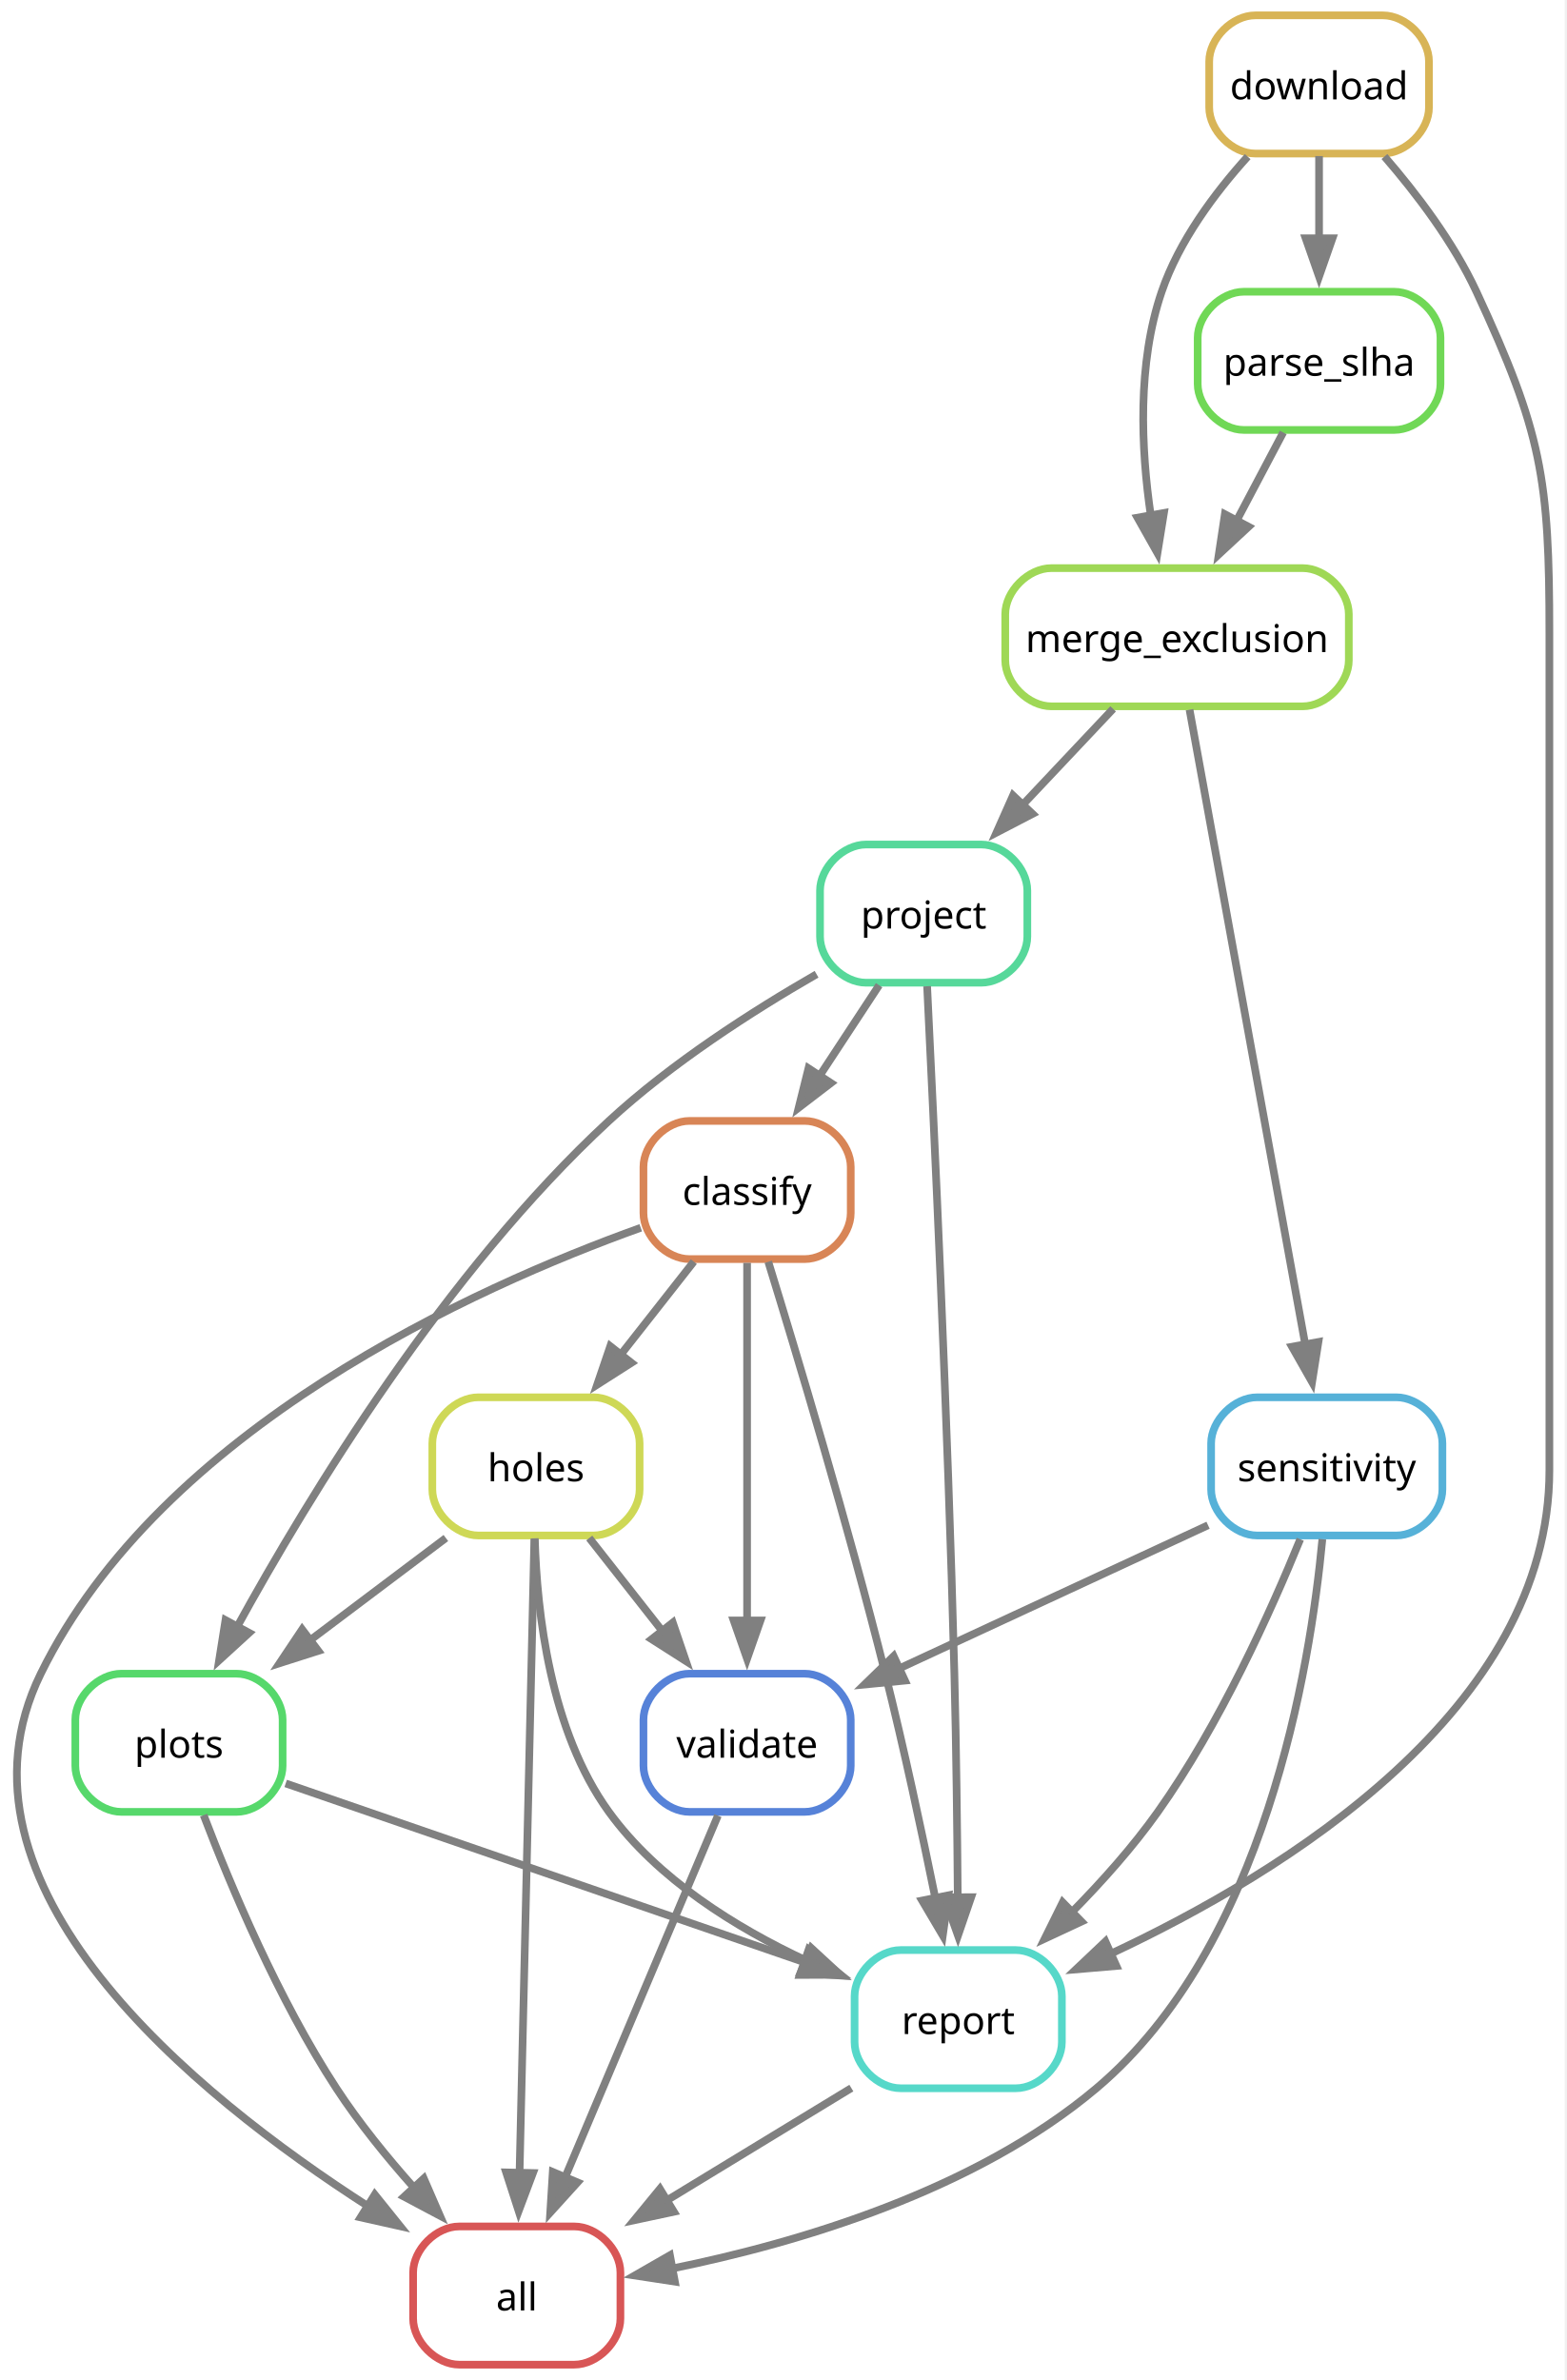
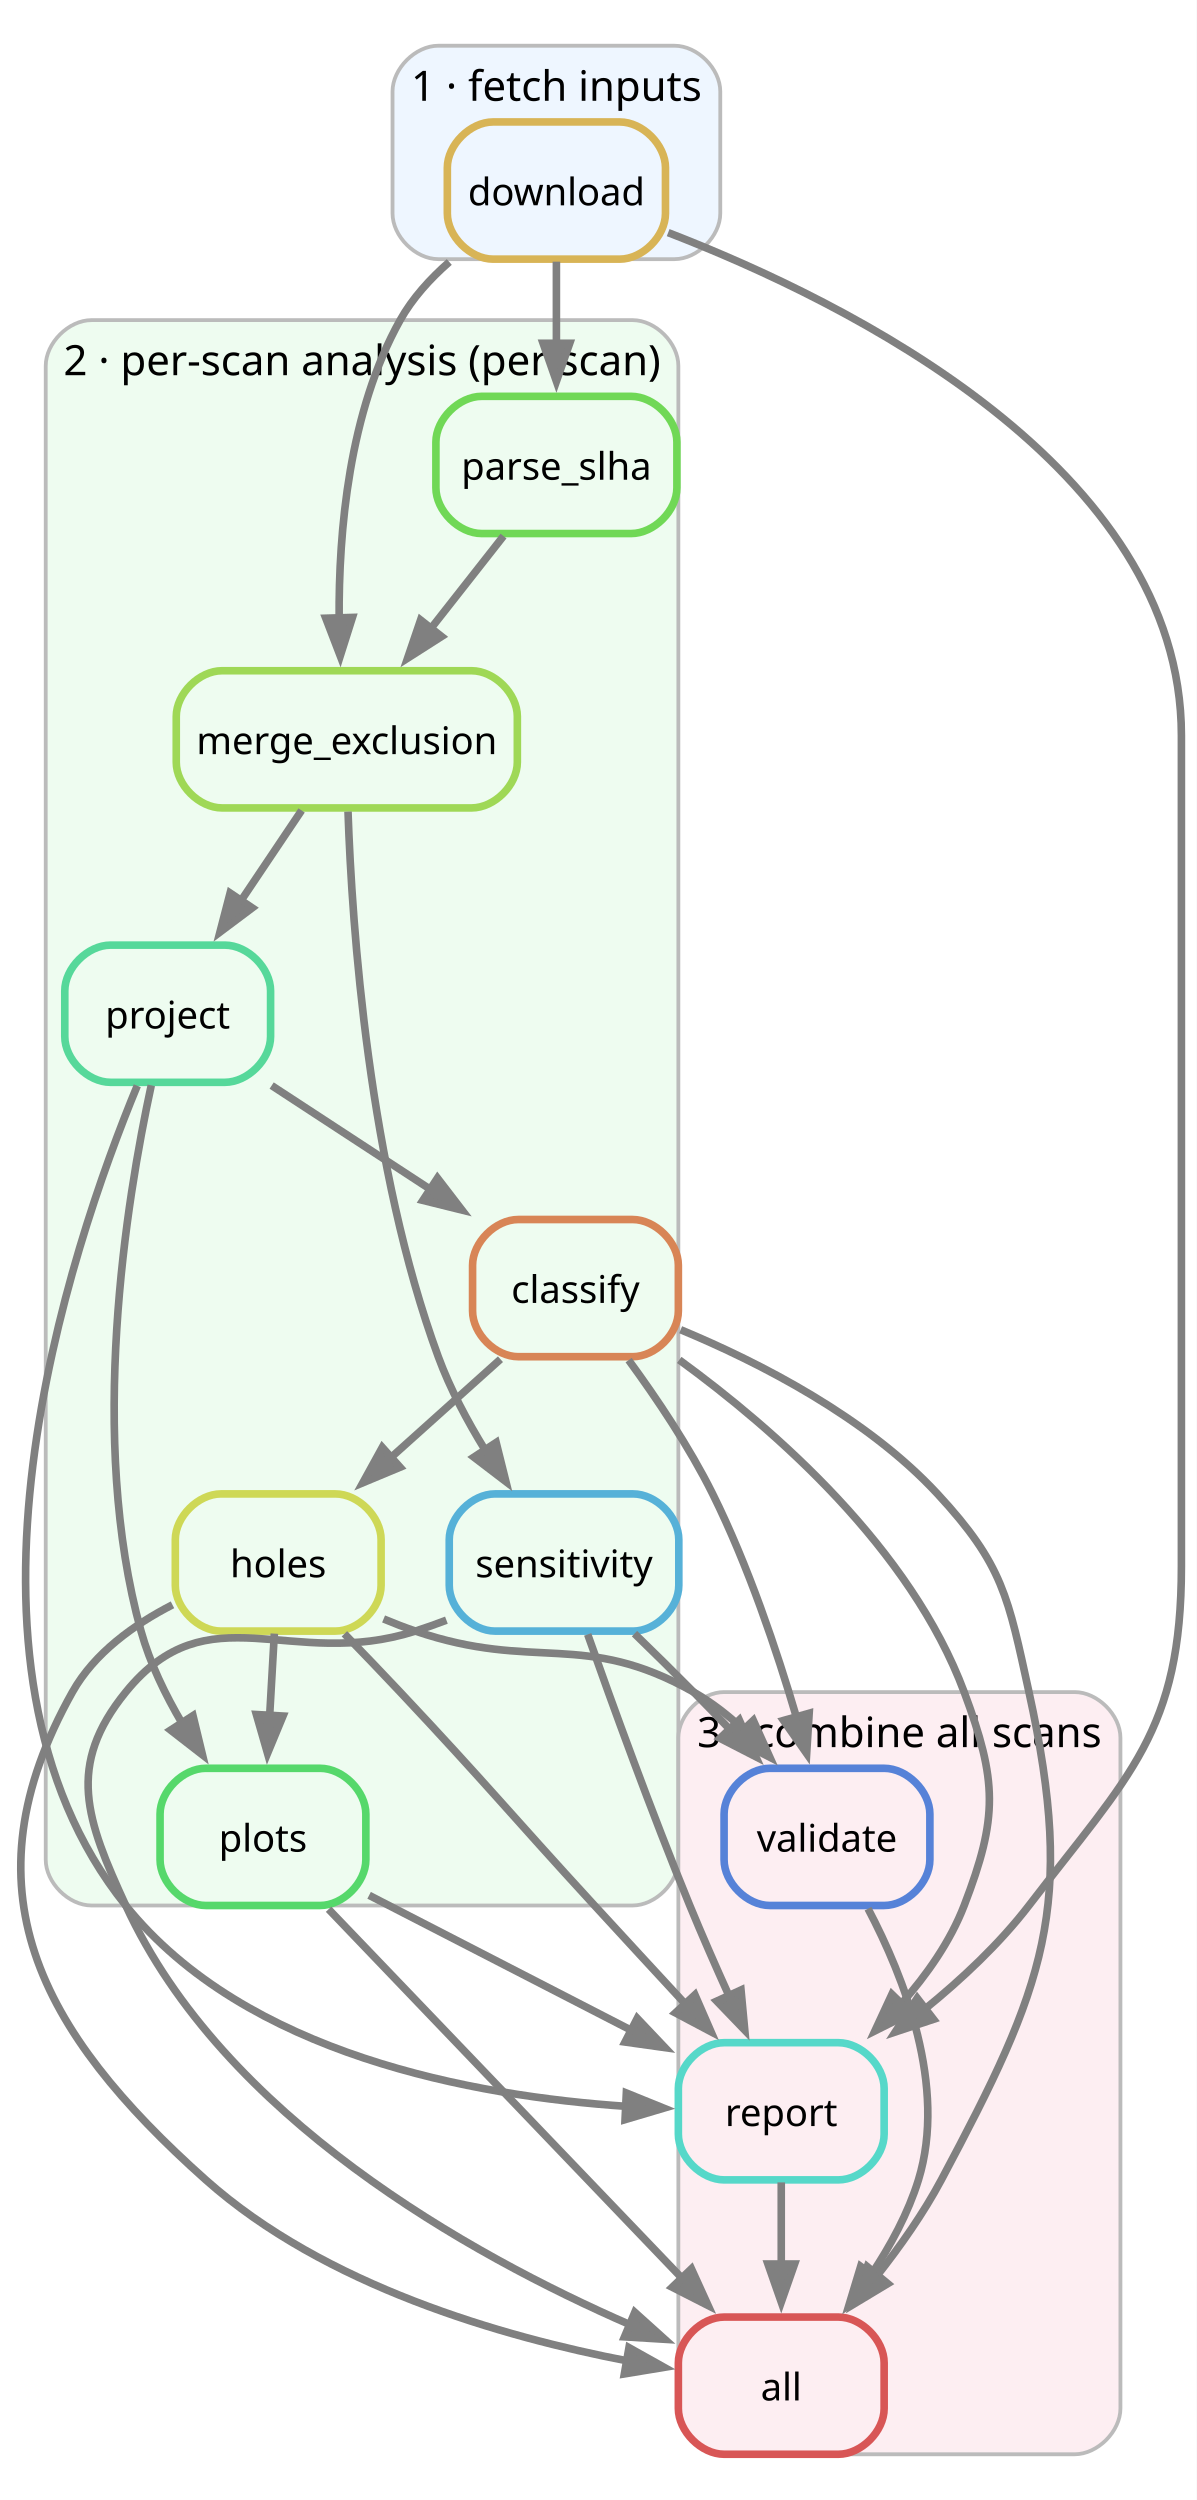
- <svg xmlns="http://www.w3.org/2000/svg" width="408pt" height="620pt" viewBox="0.00 0.00 408.00 620.00">
-   <g id="graph0" class="graph" transform="scale(1 1) rotate(0) translate(4 616)">
-     <polygon fill="white" stroke="none" points="-4,4 -4,-616 403.62,-616 403.62,4 -4,4" />
+ <svg xmlns="http://www.w3.org/2000/svg" width="314pt" height="656pt" viewBox="0.00 0.00 314.00 656.00">
+   <g id="graph0" class="graph" transform="scale(1 1) rotate(0) translate(4 652)">
+     <polygon fill="white" stroke="none" points="-4,4 -4,-652 310,-652 310,4 -4,4" />
+     <g id="clust1" class="cluster">
+       <path fill="#eef6ff" stroke="#bbbbbb" d="M111,-584C111,-584 173,-584 173,-584 179,-584 185,-590 185,-596 185,-596 185,-628 185,-628 185,-634 179,-640 173,-640 173,-640 111,-640 111,-640 105,-640 99,-634 99,-628 99,-628 99,-596 99,-596 99,-590 105,-584 111,-584" />
+       <text xml:space="preserve" text-anchor="middle" x="142" y="-625.55" font-family="sans" font-size="11.00">1 · fetch inputs</text>
+     </g>
+     <g id="clust2" class="cluster">
+       <path fill="#eefcf0" stroke="#bbbbbb" d="M20,-152C20,-152 162,-152 162,-152 168,-152 174,-158 174,-164 174,-164 174,-556 174,-556 174,-562 168,-568 162,-568 162,-568 20,-568 20,-568 14,-568 8,-562 8,-556 8,-556 8,-164 8,-164 8,-158 14,-152 20,-152" />
+       <text xml:space="preserve" text-anchor="middle" x="91" y="-553.55" font-family="sans" font-size="11.00">2 · per-scan analysis (per scan)</text>
+     </g>
+     <g id="clust3" class="cluster">
+       <path fill="#fdeef2" stroke="#bbbbbb" d="M186,-8C186,-8 278,-8 278,-8 284,-8 290,-14 290,-20 290,-20 290,-196 290,-196 290,-202 284,-208 278,-208 278,-208 186,-208 186,-208 180,-208 174,-202 174,-196 174,-196 174,-20 174,-20 174,-14 180,-8 186,-8" />
+       <text xml:space="preserve" text-anchor="middle" x="232" y="-193.55" font-family="sans" font-size="11.00">3 · combine all scans</text>
+     </g>
    <g id="node1" class="node">
-       <path fill="none" stroke="#d85656" stroke-width="2" d="M145.62,-36C145.62,-36 115.62,-36 115.62,-36 109.62,-36 103.62,-30 103.62,-24 103.62,-24 103.62,-12 103.62,-12 103.62,-6 109.62,0 115.62,0 115.62,0 145.62,0 145.62,0 151.62,0 157.62,-6 157.62,-12 157.62,-12 157.62,-24 157.62,-24 157.62,-30 151.62,-36 145.62,-36" />
-       <text xml:space="preserve" text-anchor="middle" x="130.62" y="-14.12" font-family="sans" font-size="10.00">all</text>
+       <path fill="none" stroke="#d8b456" stroke-width="2" d="M158.62,-620C158.62,-620 125.38,-620 125.38,-620 119.38,-620 113.38,-614 113.38,-608 113.38,-608 113.38,-596 113.38,-596 113.38,-590 119.38,-584 125.38,-584 125.38,-584 158.62,-584 158.62,-584 164.62,-584 170.62,-590 170.62,-596 170.62,-596 170.62,-608 170.62,-608 170.62,-614 164.62,-620 158.62,-620" />
+       <text xml:space="preserve" text-anchor="middle" x="142" y="-598.12" font-family="sans" font-size="10.00">download</text>
    </g>
    <g id="node2" class="node">
-       <path fill="none" stroke="#56d8c9" stroke-width="2" d="M260.62,-108C260.62,-108 230.62,-108 230.62,-108 224.62,-108 218.62,-102 218.62,-96 218.62,-96 218.62,-84 218.62,-84 218.62,-78 224.62,-72 230.62,-72 230.62,-72 260.62,-72 260.62,-72 266.62,-72 272.62,-78 272.62,-84 272.62,-84 272.62,-96 272.62,-96 272.62,-102 266.62,-108 260.62,-108" />
-       <text xml:space="preserve" text-anchor="middle" x="245.62" y="-86.12" font-family="sans" font-size="10.00">report</text>
+       <path fill="none" stroke="#70d856" stroke-width="2" d="M161.62,-548C161.62,-548 122.38,-548 122.38,-548 116.38,-548 110.38,-542 110.38,-536 110.38,-536 110.38,-524 110.38,-524 110.38,-518 116.38,-512 122.38,-512 122.38,-512 161.62,-512 161.62,-512 167.62,-512 173.62,-518 173.62,-524 173.62,-524 173.62,-536 173.62,-536 173.62,-542 167.62,-548 161.62,-548" />
+       <text xml:space="preserve" text-anchor="middle" x="142" y="-526.12" font-family="sans" font-size="10.00">parse_slha</text>
+     </g>
+     <g id="edge16" class="edge">
+       <path fill="none" stroke="grey" stroke-width="2" d="M142,-583.34C142,-576.75 142,-569.08 142,-561.67" />
+       <polygon fill="grey" stroke="grey" stroke-width="2" points="145.5,-561.93 142,-551.93 138.5,-561.93 145.5,-561.93" />
+     </g>
+     <g id="node3" class="node">
+       <path fill="none" stroke="#9fd856" stroke-width="2" d="M119.75,-476C119.75,-476 54.25,-476 54.25,-476 48.25,-476 42.25,-470 42.25,-464 42.25,-464 42.25,-452 42.25,-452 42.25,-446 48.25,-440 54.25,-440 54.25,-440 119.75,-440 119.75,-440 125.75,-440 131.75,-446 131.75,-452 131.75,-452 131.75,-464 131.75,-464 131.75,-470 125.75,-476 119.75,-476" />
+       <text xml:space="preserve" text-anchor="middle" x="87" y="-454.12" font-family="sans" font-size="10.00">merge_exclusion</text>
+     </g>
+     <g id="edge15" class="edge">
+       <path fill="none" stroke="grey" stroke-width="2" d="M113.89,-583.26C108.86,-578.86 104.21,-573.74 101,-568 87.58,-544.04 84.83,-512.56 84.99,-489.6" />
+       <polygon fill="grey" stroke="grey" stroke-width="2" points="88.48,-489.99 85.28,-479.89 81.48,-489.78 88.48,-489.99" />
+     </g>
+     <g id="node9" class="node">
+       <path fill="none" stroke="#56d8c9" stroke-width="2" d="M216,-116C216,-116 186,-116 186,-116 180,-116 174,-110 174,-104 174,-104 174,-92 174,-92 174,-86 180,-80 186,-80 186,-80 216,-80 216,-80 222,-80 228,-86 228,-92 228,-92 228,-104 228,-104 228,-110 222,-116 216,-116" />
+       <text xml:space="preserve" text-anchor="middle" x="201" y="-94.12" font-family="sans" font-size="10.00">report</text>
+     </g>
+     <g id="edge7" class="edge">
+       <path fill="none" stroke="grey" stroke-width="2" d="M171.32,-590.96C218.49,-572.73 306,-529.43 306,-459 306,-459 306,-459 306,-241 306,-197.63 292.4,-186.4 266,-152 258.3,-141.97 248.35,-132.65 238.55,-124.7" />
+       <polygon fill="grey" stroke="grey" stroke-width="2" points="240.96,-122.14 230.9,-118.8 236.68,-127.68 240.96,-122.14" />
+     </g>
+     <g id="edge14" class="edge">
+       <path fill="none" stroke="grey" stroke-width="2" d="M128.12,-511.34C122.3,-503.93 115.4,-495.14 108.92,-486.9" />
+       <polygon fill="grey" stroke="grey" stroke-width="2" points="111.87,-484.98 102.94,-479.28 106.36,-489.31 111.87,-484.98" />
+     </g>
+     <g id="node4" class="node">
+       <path fill="none" stroke="#56d89a" stroke-width="2" d="M55,-404C55,-404 25,-404 25,-404 19,-404 13,-398 13,-392 13,-392 13,-380 13,-380 13,-374 19,-368 25,-368 25,-368 55,-368 55,-368 61,-368 67,-374 67,-380 67,-380 67,-392 67,-392 67,-398 61,-404 55,-404" />
+       <text xml:space="preserve" text-anchor="middle" x="40" y="-382.12" font-family="sans" font-size="10.00">project</text>
+     </g>
+     <g id="edge13" class="edge">
+       <path fill="none" stroke="grey" stroke-width="2" d="M75.14,-439.34C70.28,-432.1 64.53,-423.53 59.1,-415.45" />
+       <polygon fill="grey" stroke="grey" stroke-width="2" points="62.19,-413.77 53.71,-407.41 56.38,-417.67 62.19,-413.77" />
+     </g>
+     <g id="node7" class="node">
+       <path fill="none" stroke="#56b1d8" stroke-width="2" d="M162.12,-260C162.12,-260 125.88,-260 125.88,-260 119.88,-260 113.88,-254 113.88,-248 113.88,-248 113.88,-236 113.88,-236 113.88,-230 119.88,-224 125.88,-224 125.88,-224 162.12,-224 162.12,-224 168.12,-224 174.12,-230 174.12,-236 174.12,-236 174.12,-248 174.12,-248 174.12,-254 168.12,-260 162.12,-260" />
+       <text xml:space="preserve" text-anchor="middle" x="144" y="-238.12" font-family="sans" font-size="10.00">sensitivity</text>
+     </g>
+     <g id="edge19" class="edge">
+       <path fill="none" stroke="grey" stroke-width="2" d="M87.32,-439.03C88.36,-408.64 92.76,-345.6 111,-296 114.08,-287.62 118.59,-279.15 123.3,-271.51" />
+       <polygon fill="grey" stroke="grey" stroke-width="2" points="126.19,-273.49 128.76,-263.21 120.34,-269.64 126.19,-273.49" />
+     </g>
+     <g id="node5" class="node">
+       <path fill="none" stroke="#d88556" stroke-width="2" d="M162,-332C162,-332 132,-332 132,-332 126,-332 120,-326 120,-320 120,-320 120,-308 120,-308 120,-302 126,-296 132,-296 132,-296 162,-296 162,-296 168,-296 174,-302 174,-308 174,-308 174,-320 174,-320 174,-326 168,-332 162,-332" />
+       <text xml:space="preserve" text-anchor="middle" x="147" y="-310.12" font-family="sans" font-size="10.00">classify</text>
+     </g>
+     <g id="edge17" class="edge">
+       <path fill="none" stroke="grey" stroke-width="2" d="M67.28,-367.15C79.98,-358.84 95.3,-348.82 109.11,-339.79" />
+       <polygon fill="grey" stroke="grey" stroke-width="2" points="110.79,-342.87 117.24,-334.47 106.95,-337.02 110.79,-342.87" />
+     </g>
+     <g id="node8" class="node">
+       <path fill="none" stroke="#56d86b" stroke-width="2" d="M80,-188C80,-188 50,-188 50,-188 44,-188 38,-182 38,-176 38,-176 38,-164 38,-164 38,-158 44,-152 50,-152 50,-152 80,-152 80,-152 86,-152 92,-158 92,-164 92,-164 92,-176 92,-176 92,-182 86,-188 80,-188" />
+       <text xml:space="preserve" text-anchor="middle" x="65" y="-166.12" font-family="sans" font-size="10.00">plots</text>
+     </g>
+     <g id="edge20" class="edge">
+       <path fill="none" stroke="grey" stroke-width="2" d="M35.69,-367.2C29.17,-337.08 18.96,-274.4 33,-224 35.34,-215.61 39.4,-207.22 43.86,-199.68" />
+       <polygon fill="grey" stroke="grey" stroke-width="2" points="46.64,-201.82 49.13,-191.52 40.76,-198.02 46.64,-201.82" />
+     </g>
+     <g id="edge10" class="edge">
+       <path fill="none" stroke="grey" stroke-width="2" d="M32.02,-367.1C14.4,-324.49 -22.41,-215.89 29,-152 60.5,-112.85 120.3,-101.97 160.41,-99.29" />
+       <polygon fill="grey" stroke="grey" stroke-width="2" points="160.35,-102.8 170.17,-98.82 160.01,-95.81 160.35,-102.8" />
+     </g>
+     <g id="node6" class="node">
+       <path fill="none" stroke="#ced856" stroke-width="2" d="M84,-260C84,-260 54,-260 54,-260 48,-260 42,-254 42,-248 42,-248 42,-236 42,-236 42,-230 48,-224 54,-224 54,-224 84,-224 84,-224 90,-224 96,-230 96,-236 96,-236 96,-248 96,-248 96,-254 90,-260 84,-260" />
+       <text xml:space="preserve" text-anchor="middle" x="69" y="-238.12" font-family="sans" font-size="10.00">holes</text>
+     </g>
+     <g id="edge18" class="edge">
+       <path fill="none" stroke="grey" stroke-width="2" d="M127.32,-295.34C118.61,-287.52 108.18,-278.16 98.57,-269.53" />
+       <polygon fill="grey" stroke="grey" stroke-width="2" points="100.98,-267 91.2,-262.92 96.31,-272.21 100.98,-267" />
+     </g>
+     <g id="edge12" class="edge">
+       <path fill="none" stroke="grey" stroke-width="2" d="M174.23,-295.16C199.41,-276.81 234.98,-245.63 249,-208 257.69,-184.68 257.95,-175.22 249,-152 245.37,-142.58 239.2,-133.79 232.47,-126.19" />
+       <polygon fill="grey" stroke="grey" stroke-width="2" points="235.05,-123.83 225.57,-119.09 230.03,-128.7 235.05,-123.83" />
+     </g>
+     <g id="node10" class="node">
+       <path fill="none" stroke="#5682d8" stroke-width="2" d="M228,-188C228,-188 198,-188 198,-188 192,-188 186,-182 186,-176 186,-176 186,-164 186,-164 186,-158 192,-152 198,-152 198,-152 228,-152 228,-152 234,-152 240,-158 240,-164 240,-164 240,-176 240,-176 240,-182 234,-188 228,-188" />
+       <text xml:space="preserve" text-anchor="middle" x="213" y="-166.12" font-family="sans" font-size="10.00">validate</text>
+     </g>
+     <g id="edge22" class="edge">
+       <path fill="none" stroke="grey" stroke-width="2" d="M160.95,-295.11C168.23,-285.17 176.87,-272.35 183,-260 192.3,-241.26 199.82,-218.95 205,-201.36" />
+       <polygon fill="grey" stroke="grey" stroke-width="2" points="208.33,-202.45 207.67,-191.87 201.59,-200.55 208.33,-202.45" />
+     </g>
+     <g id="node11" class="node">
+       <path fill="none" stroke="#d85656" stroke-width="2" d="M216,-44C216,-44 186,-44 186,-44 180,-44 174,-38 174,-32 174,-32 174,-20 174,-20 174,-14 180,-8 186,-8 186,-8 216,-8 216,-8 222,-8 228,-14 228,-20 228,-20 228,-32 228,-32 228,-38 222,-44 216,-44" />
+       <text xml:space="preserve" text-anchor="middle" x="201" y="-22.12" font-family="sans" font-size="10.00">all</text>
+     </g>
+     <g id="edge1" class="edge">
+       <path fill="none" stroke="grey" stroke-width="2" d="M174.6,-303.08C195.38,-294.43 223.39,-280.09 242,-260 259.3,-241.33 260.54,-232.86 266,-208 278.4,-151.55 270.18,-131.01 243,-80 238.37,-71.31 232.26,-62.62 226.15,-54.87" />
+       <polygon fill="grey" stroke="grey" stroke-width="2" points="228.95,-52.77 219.87,-47.3 223.56,-57.23 228.95,-52.77" />
+     </g>
+     <g id="edge21" class="edge">
+       <path fill="none" stroke="grey" stroke-width="2" d="M67.99,-223.34C67.61,-216.75 67.18,-209.08 66.75,-201.67" />
+       <polygon fill="grey" stroke="grey" stroke-width="2" points="70.26,-201.71 66.2,-191.92 63.27,-202.11 70.26,-201.71" />
+     </g>
+     <g id="edge11" class="edge">
+       <path fill="none" stroke="grey" stroke-width="2" d="M86.37,-223.29C91.15,-218.37 96.3,-213 101,-208 124.05,-183.47 129.24,-176.8 152,-152 159.79,-143.51 168.32,-134.27 176.03,-125.93" />
+       <polygon fill="grey" stroke="grey" stroke-width="2" points="178.35,-128.57 182.58,-118.86 173.22,-123.82 178.35,-128.57" />
+     </g>
+     <g id="edge23" class="edge">
+       <path fill="none" stroke="grey" stroke-width="2" d="M96.65,-227.19C99.44,-226.02 102.25,-224.94 105,-224 136.44,-213.29 149.08,-224.34 178,-208 182.76,-205.31 187.27,-201.76 191.36,-197.92" />
+       <polygon fill="grey" stroke="grey" stroke-width="2" points="193.67,-200.57 198.01,-190.9 188.59,-195.75 193.67,-200.57" />
+     </g>
+     <g id="edge5" class="edge">
+       <path fill="none" stroke="grey" stroke-width="2" d="M41.26,-230.9C31.13,-225.7 20.75,-218.25 15,-208 -13.85,-156.56 5.97,-119.24 50,-80 81.13,-52.26 127.65,-38.83 160.83,-32.46" />
+       <polygon fill="grey" stroke="grey" stroke-width="2" points="161.04,-35.98 170.28,-30.81 159.83,-29.09 161.04,-35.98" />
+     </g>
+     <g id="edge8" class="edge">
+       <path fill="none" stroke="grey" stroke-width="2" d="M150.21,-223.13C156.59,-205.05 166.97,-176.39 177,-152 180.19,-144.25 183.83,-135.95 187.3,-128.28" />
+       <polygon fill="grey" stroke="grey" stroke-width="2" points="190.44,-129.83 191.43,-119.28 184.08,-126.91 190.44,-129.83" />
+     </g>
+     <g id="edge24" class="edge">
+       <path fill="none" stroke="grey" stroke-width="2" d="M162.49,-223.33C167.56,-218.41 173.03,-213.03 178,-208 181.14,-204.82 184.4,-201.45 187.62,-198.1" />
+       <polygon fill="grey" stroke="grey" stroke-width="2" points="189.98,-200.69 194.33,-191.03 184.91,-195.87 189.98,-200.69" />
+     </g>
+     <g id="edge2" class="edge">
+       <path fill="none" stroke="grey" stroke-width="2" d="M113.14,-226.87C110.41,-225.83 107.67,-224.85 105,-224 72.12,-213.49 50.75,-234.8 29,-208 13.32,-188.67 18.6,-174.61 29,-152 54.55,-96.45 119.05,-60.45 161.4,-41.96" />
+       <polygon fill="grey" stroke="grey" stroke-width="2" points="162.57,-45.26 170.44,-38.17 159.86,-38.81 162.57,-45.26" />
+     </g>
+     <g id="edge9" class="edge">
+       <path fill="none" stroke="grey" stroke-width="2" d="M92.85,-154.67C112.74,-144.43 139.78,-130.51 161.84,-119.15" />
+       <polygon fill="grey" stroke="grey" stroke-width="2" points="163.21,-122.39 170.5,-114.7 160,-116.17 163.21,-122.39" />
    </g>
    <g id="edge4" class="edge">
-       <path fill="none" stroke="grey" stroke-width="2" d="M217.78,-72.05C203.34,-63.26 185.46,-52.38 169.66,-42.76" />
-       <polygon fill="grey" stroke="grey" stroke-width="2" points="171.55,-39.82 161.19,-37.61 167.91,-45.79 171.55,-39.82" />
+       <path fill="none" stroke="grey" stroke-width="2" d="M82.22,-151.02C105.63,-126.58 147.67,-82.69 174.94,-54.21" />
+       <polygon fill="grey" stroke="grey" stroke-width="2" points="177.43,-56.67 181.82,-47.02 172.38,-51.83 177.43,-56.67" />
    </g>
-     <g id="node3" class="node">
-       <path fill="none" stroke="#56d89a" stroke-width="2" d="M251.62,-396C251.62,-396 221.62,-396 221.62,-396 215.62,-396 209.62,-390 209.62,-384 209.62,-384 209.62,-372 209.62,-372 209.62,-366 215.62,-360 221.62,-360 221.62,-360 251.62,-360 251.62,-360 257.62,-360 263.62,-366 263.62,-372 263.62,-372 263.62,-384 263.62,-384 263.62,-390 257.62,-396 251.62,-396" />
-       <text xml:space="preserve" text-anchor="middle" x="236.62" y="-374.12" font-family="sans" font-size="10.00">project</text>
-     </g>
-     <g id="edge10" class="edge">
-       <path fill="none" stroke="grey" stroke-width="2" d="M237.52,-359.08C239.23,-324.47 242.91,-246.04 244.62,-180 245.12,-160.59 245.37,-138.8 245.5,-121.64" />
-       <polygon fill="grey" stroke="grey" stroke-width="2" points="249,-121.78 245.56,-111.76 242,-121.74 249,-121.78" />
-     </g>
-     <g id="node7" class="node">
-       <path fill="none" stroke="#d88556" stroke-width="2" d="M205.62,-324C205.62,-324 175.62,-324 175.62,-324 169.62,-324 163.62,-318 163.62,-312 163.62,-312 163.62,-300 163.62,-300 163.62,-294 169.62,-288 175.62,-288 175.62,-288 205.62,-288 205.62,-288 211.62,-288 217.62,-294 217.62,-300 217.62,-300 217.62,-312 217.62,-312 217.62,-318 211.62,-324 205.62,-324" />
-       <text xml:space="preserve" text-anchor="middle" x="190.62" y="-302.12" font-family="sans" font-size="10.00">classify</text>
-     </g>
-     <g id="edge17" class="edge">
-       <path fill="none" stroke="grey" stroke-width="2" d="M225.01,-359.34C220.31,-352.18 214.76,-343.73 209.5,-335.73" />
-       <polygon fill="grey" stroke="grey" stroke-width="2" points="212.46,-333.87 204.05,-327.43 206.61,-337.71 212.46,-333.87" />
-     </g>
-     <g id="node10" class="node">
-       <path fill="none" stroke="#56d86b" stroke-width="2" d="M57.62,-180C57.62,-180 27.62,-180 27.62,-180 21.62,-180 15.62,-174 15.62,-168 15.62,-168 15.62,-156 15.62,-156 15.62,-150 21.62,-144 27.62,-144 27.62,-144 57.62,-144 57.62,-144 63.62,-144 69.62,-150 69.62,-156 69.62,-156 69.62,-168 69.62,-168 69.62,-174 63.62,-180 57.62,-180" />
-       <text xml:space="preserve" text-anchor="middle" x="42.62" y="-158.12" font-family="sans" font-size="10.00">plots</text>
-     </g>
-     <g id="edge20" class="edge">
-       <path fill="none" stroke="grey" stroke-width="2" d="M208.72,-362.21C192.02,-352.6 170.93,-339.07 154.62,-324 112.12,-284.72 76.69,-226.63 57.67,-192.02" />
-       <polygon fill="grey" stroke="grey" stroke-width="2" points="60.9,-190.64 53.08,-183.49 54.74,-193.96 60.9,-190.64" />
-     </g>
-     <g id="node4" class="node">
-       <path fill="none" stroke="#9fd856" stroke-width="2" d="M335.37,-468C335.37,-468 269.87,-468 269.87,-468 263.87,-468 257.87,-462 257.87,-456 257.87,-456 257.87,-444 257.87,-444 257.87,-438 263.87,-432 269.87,-432 269.87,-432 335.37,-432 335.37,-432 341.37,-432 347.37,-438 347.37,-444 347.37,-444 347.37,-456 347.37,-456 347.37,-462 341.37,-468 335.37,-468" />
-       <text xml:space="preserve" text-anchor="middle" x="302.62" y="-446.12" font-family="sans" font-size="10.00">merge_exclusion</text>
-     </g>
-     <g id="edge13" class="edge">
-       <path fill="none" stroke="grey" stroke-width="2" d="M285.97,-431.34C278.83,-423.77 270.33,-414.75 262.41,-406.35" />
-       <polygon fill="grey" stroke="grey" stroke-width="2" points="264.98,-403.98 255.58,-399.1 259.89,-408.78 264.98,-403.98" />
-     </g>
-     <g id="node9" class="node">
-       <path fill="none" stroke="#56b1d8" stroke-width="2" d="M359.75,-252C359.75,-252 323.5,-252 323.5,-252 317.5,-252 311.5,-246 311.5,-240 311.5,-240 311.5,-228 311.5,-228 311.5,-222 317.5,-216 323.5,-216 323.5,-216 359.75,-216 359.75,-216 365.75,-216 371.75,-222 371.75,-228 371.75,-228 371.75,-240 371.75,-240 371.75,-246 365.75,-252 359.75,-252" />
-       <text xml:space="preserve" text-anchor="middle" x="341.62" y="-230.12" font-family="sans" font-size="10.00">sensitivity</text>
-     </g>
-     <g id="edge19" class="edge">
-       <path fill="none" stroke="grey" stroke-width="2" d="M305.88,-431.12C312.53,-394.62 327.75,-311.13 336.02,-265.74" />
-       <polygon fill="grey" stroke="grey" stroke-width="2" points="339.45,-266.42 337.8,-255.96 332.57,-265.17 339.45,-266.42" />
-     </g>
-     <g id="node5" class="node">
-       <path fill="none" stroke="#70d856" stroke-width="2" d="M359.25,-540C359.25,-540 320,-540 320,-540 314,-540 308,-534 308,-528 308,-528 308,-516 308,-516 308,-510 314,-504 320,-504 320,-504 359.25,-504 359.25,-504 365.25,-504 371.25,-510 371.25,-516 371.25,-516 371.25,-528 371.25,-528 371.25,-534 365.25,-540 359.25,-540" />
-       <text xml:space="preserve" text-anchor="middle" x="339.62" y="-518.12" font-family="sans" font-size="10.00">parse_slha</text>
-     </g>
-     <g id="edge15" class="edge">
-       <path fill="none" stroke="grey" stroke-width="2" d="M330.28,-503.34C326.59,-496.34 322.24,-488.12 318.1,-480.28" />
-       <polygon fill="grey" stroke="grey" stroke-width="2" points="321.26,-478.78 313.5,-471.58 315.08,-482.05 321.26,-478.78" />
-     </g>
-     <g id="node6" class="node">
-       <path fill="none" stroke="#d8b456" stroke-width="2" d="M356.25,-612C356.25,-612 323,-612 323,-612 317,-612 311,-606 311,-600 311,-600 311,-588 311,-588 311,-582 317,-576 323,-576 323,-576 356.25,-576 356.25,-576 362.25,-576 368.25,-582 368.25,-588 368.25,-588 368.25,-600 368.25,-600 368.25,-606 362.25,-612 356.25,-612" />
-       <text xml:space="preserve" text-anchor="middle" x="339.62" y="-590.12" font-family="sans" font-size="10.00">download</text>
-     </g>
-     <g id="edge8" class="edge">
-       <path fill="none" stroke="grey" stroke-width="2" d="M356.65,-575.22C365.06,-565.51 374.65,-552.87 380.62,-540 397.64,-503.31 399.62,-491.45 399.62,-451 399.62,-451 399.62,-451 399.62,-233 399.62,-170.74 330.75,-128.25 285.12,-106.93" />
-       <polygon fill="grey" stroke="grey" stroke-width="2" points="286.83,-103.86 276.27,-102.96 283.96,-110.24 286.83,-103.86" />
-     </g>
-     <g id="edge14" class="edge">
-       <path fill="none" stroke="grey" stroke-width="2" d="M321.02,-575.2C312.42,-565.68 303.13,-553.21 298.62,-540 292.24,-521.31 293.21,-499.13 295.8,-481.59" />
-       <polygon fill="grey" stroke="grey" stroke-width="2" points="299.21,-482.38 297.52,-471.92 292.32,-481.15 299.21,-482.38" />
-     </g>
-     <g id="edge16" class="edge">
-       <path fill="none" stroke="grey" stroke-width="2" d="M339.62,-575.34C339.62,-568.75 339.62,-561.08 339.62,-553.67" />
-       <polygon fill="grey" stroke="grey" stroke-width="2" points="343.12,-553.93 339.62,-543.93 336.12,-553.93 343.12,-553.93" />
-     </g>
-     <g id="edge5" class="edge">
-       <path fill="none" stroke="grey" stroke-width="2" d="M162.92,-296.16C119.72,-280.66 38,-243.97 6.62,-180 -20.36,-124.99 46.34,-70.51 92.03,-41.17" />
-       <polygon fill="grey" stroke="grey" stroke-width="2" points="93.63,-44.3 100.27,-36.04 89.93,-38.36 93.63,-44.3" />
-     </g>
-     <g id="edge11" class="edge">
-       <path fill="none" stroke="grey" stroke-width="2" d="M196.14,-287.3C203.57,-263.18 216.97,-218.56 226.62,-180 231.47,-160.65 236.15,-138.74 239.66,-121.5" />
-       <polygon fill="grey" stroke="grey" stroke-width="2" points="243.07,-122.28 241.6,-111.78 236.21,-120.9 243.07,-122.28" />
-     </g>
-     <g id="node8" class="node">
-       <path fill="none" stroke="#ced856" stroke-width="2" d="M150.62,-252C150.62,-252 120.62,-252 120.62,-252 114.62,-252 108.62,-246 108.62,-240 108.62,-240 108.62,-228 108.62,-228 108.62,-222 114.62,-216 120.62,-216 120.62,-216 150.62,-216 150.62,-216 156.62,-216 162.62,-222 162.62,-228 162.62,-228 162.62,-240 162.62,-240 162.62,-246 156.62,-252 150.62,-252" />
-       <text xml:space="preserve" text-anchor="middle" x="135.62" y="-230.12" font-family="sans" font-size="10.00">holes</text>
-     </g>
-     <g id="edge18" class="edge">
-       <path fill="none" stroke="grey" stroke-width="2" d="M176.74,-287.34C170.92,-279.93 164.02,-271.14 157.54,-262.9" />
-       <polygon fill="grey" stroke="grey" stroke-width="2" points="160.49,-260.98 151.56,-255.28 154.98,-265.31 160.49,-260.98" />
-     </g>
-     <g id="node11" class="node">
-       <path fill="none" stroke="#5682d8" stroke-width="2" d="M205.62,-180C205.62,-180 175.62,-180 175.62,-180 169.62,-180 163.62,-174 163.62,-168 163.62,-168 163.62,-156 163.62,-156 163.62,-150 169.62,-144 175.62,-144 175.62,-144 205.62,-144 205.62,-144 211.62,-144 217.62,-150 217.62,-156 217.62,-156 217.62,-168 217.62,-168 217.62,-174 211.62,-180 205.62,-180" />
-       <text xml:space="preserve" text-anchor="middle" x="190.62" y="-158.12" font-family="sans" font-size="10.00">validate</text>
-     </g>
-     <g id="edge23" class="edge">
-       <path fill="none" stroke="grey" stroke-width="2" d="M190.62,-287.02C190.62,-263.54 190.62,-222.11 190.62,-193.64" />
-       <polygon fill="grey" stroke="grey" stroke-width="2" points="194.12,-193.87 190.62,-183.87 187.12,-193.87 194.12,-193.87" />
-     </g>
-     <g id="edge2" class="edge">
-       <path fill="none" stroke="grey" stroke-width="2" d="M135.2,-215.12C134.35,-178.62 132.4,-95.13 131.34,-49.74" />
-       <polygon fill="grey" stroke="grey" stroke-width="2" points="134.84,-49.92 131.11,-40 127.85,-50.08 134.84,-49.92" />
-     </g>
-     <g id="edge9" class="edge">
-       <path fill="none" stroke="grey" stroke-width="2" d="M135.32,-215.26C135.86,-195.98 139.33,-165.11 154.62,-144 167.32,-126.47 187.73,-113.82 206.01,-105.29" />
-       <polygon fill="grey" stroke="grey" stroke-width="2" points="207.33,-108.53 215.12,-101.34 204.56,-102.1 207.33,-108.53" />
-     </g>
-     <g id="edge21" class="edge">
-       <path fill="none" stroke="grey" stroke-width="2" d="M112.15,-215.34C101.44,-207.27 88.55,-197.57 76.79,-188.72" />
-       <polygon fill="grey" stroke="grey" stroke-width="2" points="78.92,-185.94 68.82,-182.72 74.71,-191.53 78.92,-185.94" />
-     </g>
-     <g id="edge24" class="edge">
-       <path fill="none" stroke="grey" stroke-width="2" d="M149.5,-215.34C155.32,-207.93 162.22,-199.14 168.7,-190.9" />
-       <polygon fill="grey" stroke="grey" stroke-width="2" points="171.26,-193.31 174.68,-183.28 165.75,-188.98 171.26,-193.31" />
-     </g>
-     <g id="edge1" class="edge">
-       <path fill="none" stroke="grey" stroke-width="2" d="M340.48,-215.03C337.32,-181.4 325.52,-109.02 281.62,-72 249.98,-45.32 204.03,-31.74 171.14,-25.05" />
-       <polygon fill="grey" stroke="grey" stroke-width="2" points="171.81,-21.62 161.33,-23.22 170.52,-28.5 171.81,-21.62" />
-     </g>
-     <g id="edge7" class="edge">
-       <path fill="none" stroke="grey" stroke-width="2" d="M334.72,-215.02C327.11,-196.36 313.79,-166.77 297.62,-144 291.15,-134.88 283.09,-125.86 275.27,-117.92" />
-       <polygon fill="grey" stroke="grey" stroke-width="2" points="277.73,-115.42 268.13,-110.94 272.83,-120.43 277.73,-115.42" />
-     </g>
-     <g id="edge22" class="edge">
-       <path fill="none" stroke="grey" stroke-width="2" d="M310.7,-218.67C287.42,-207.87 255.32,-192.99 230.17,-181.33" />
-       <polygon fill="grey" stroke="grey" stroke-width="2" points="231.74,-178.2 221.2,-177.17 228.8,-184.56 231.74,-178.2" />
+     <g id="edge3" class="edge">
+       <path fill="none" stroke="grey" stroke-width="2" d="M201,-79.34C201,-72.75 201,-65.08 201,-57.67" />
+       <polygon fill="grey" stroke="grey" stroke-width="2" points="204.5,-57.93 201,-47.93 197.5,-57.93 204.5,-57.93" />
    </g>
    <g id="edge6" class="edge">
-       <path fill="none" stroke="grey" stroke-width="2" d="M49.05,-143.15C56.13,-124.59 68.55,-95.07 83.62,-72 89.48,-63.02 96.8,-54.01 103.91,-46.03" />
-       <polygon fill="grey" stroke="grey" stroke-width="2" points="106.4,-48.5 110.62,-38.78 101.26,-43.75 106.4,-48.5" />
-     </g>
-     <g id="edge12" class="edge">
-       <path fill="none" stroke="grey" stroke-width="2" d="M70.42,-151.41C105.4,-139.35 165.72,-118.55 205.64,-104.79" />
-       <polygon fill="grey" stroke="grey" stroke-width="2" points="206.66,-108.14 214.97,-101.57 204.37,-101.52 206.66,-108.14" />
-     </g>
-     <g id="edge3" class="edge">
-       <path fill="none" stroke="grey" stroke-width="2" d="M183.02,-143.02C172.97,-119.22 155.12,-76.97 143.08,-48.48" />
-       <polygon fill="grey" stroke="grey" stroke-width="2" points="146.45,-47.48 139.34,-39.63 140,-50.2 146.45,-47.48" />
+       <path fill="none" stroke="grey" stroke-width="2" d="M223.77,-151.16C233.27,-133.12 244.53,-104.47 237,-80 234.32,-71.29 229.67,-62.72 224.58,-55.1" />
+       <polygon fill="grey" stroke="grey" stroke-width="2" points="227.49,-53.16 218.77,-47.15 221.84,-57.29 227.49,-53.16" />
    </g>
  </g>
</svg>
